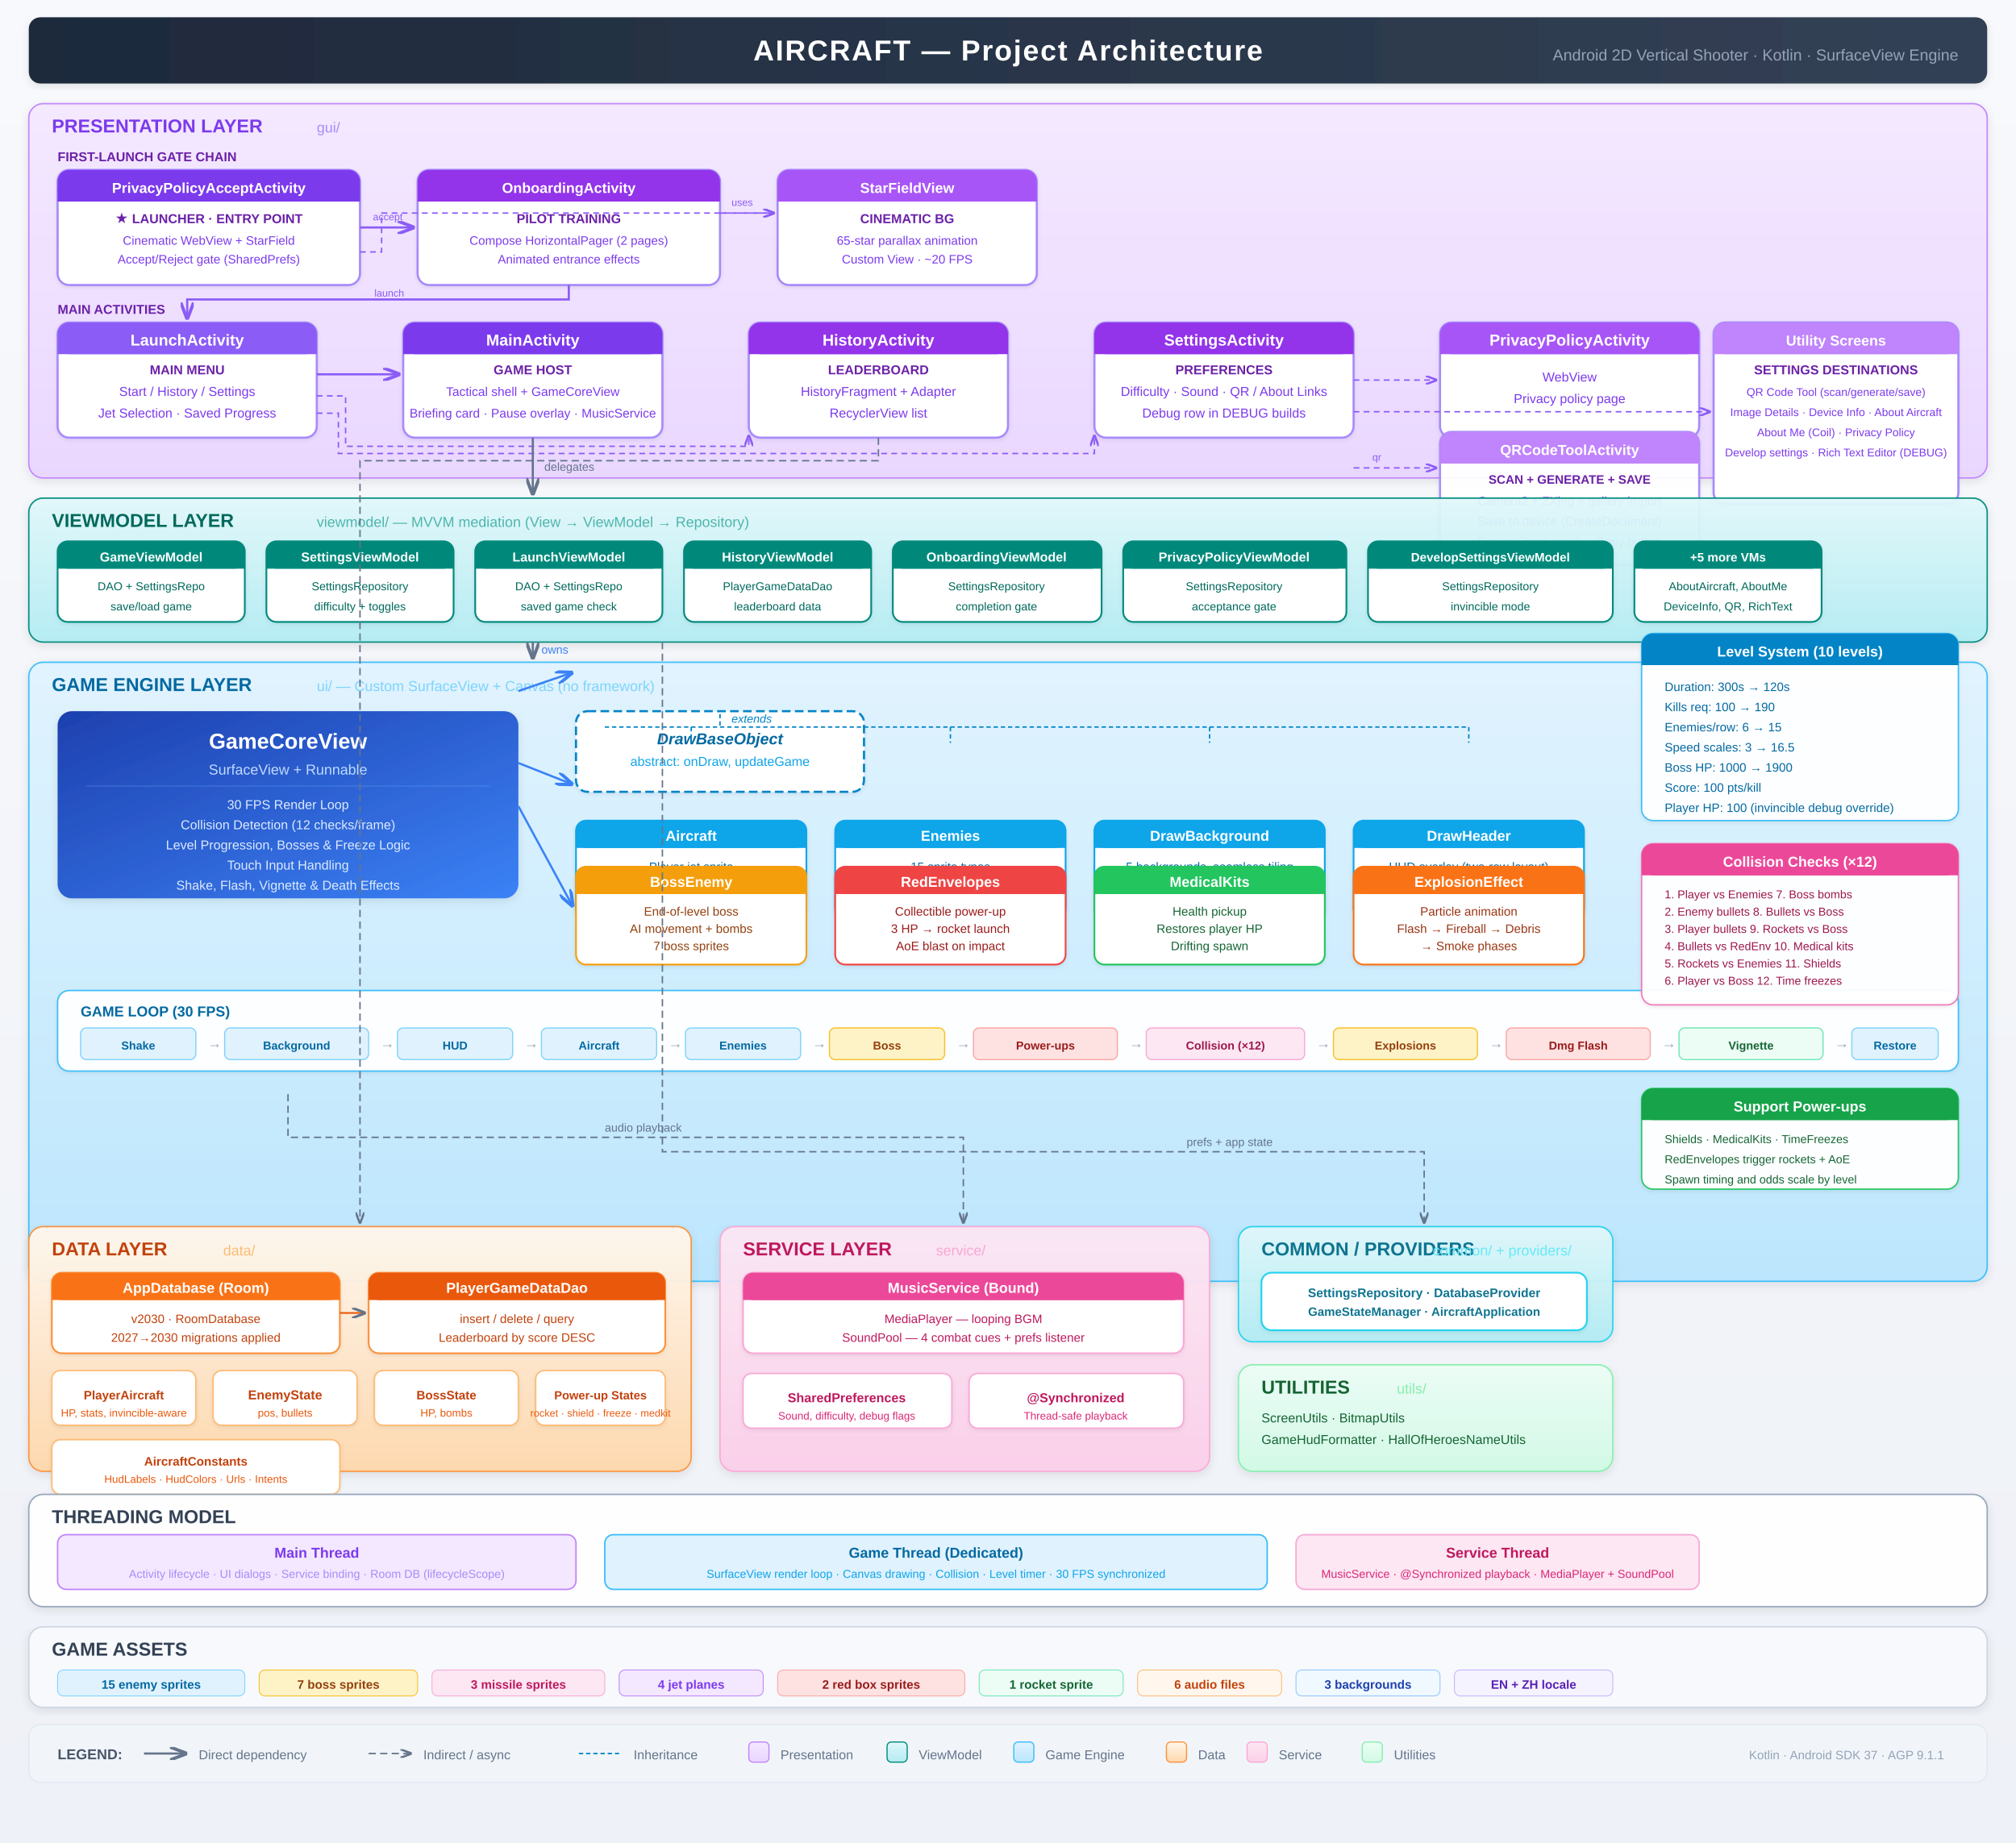
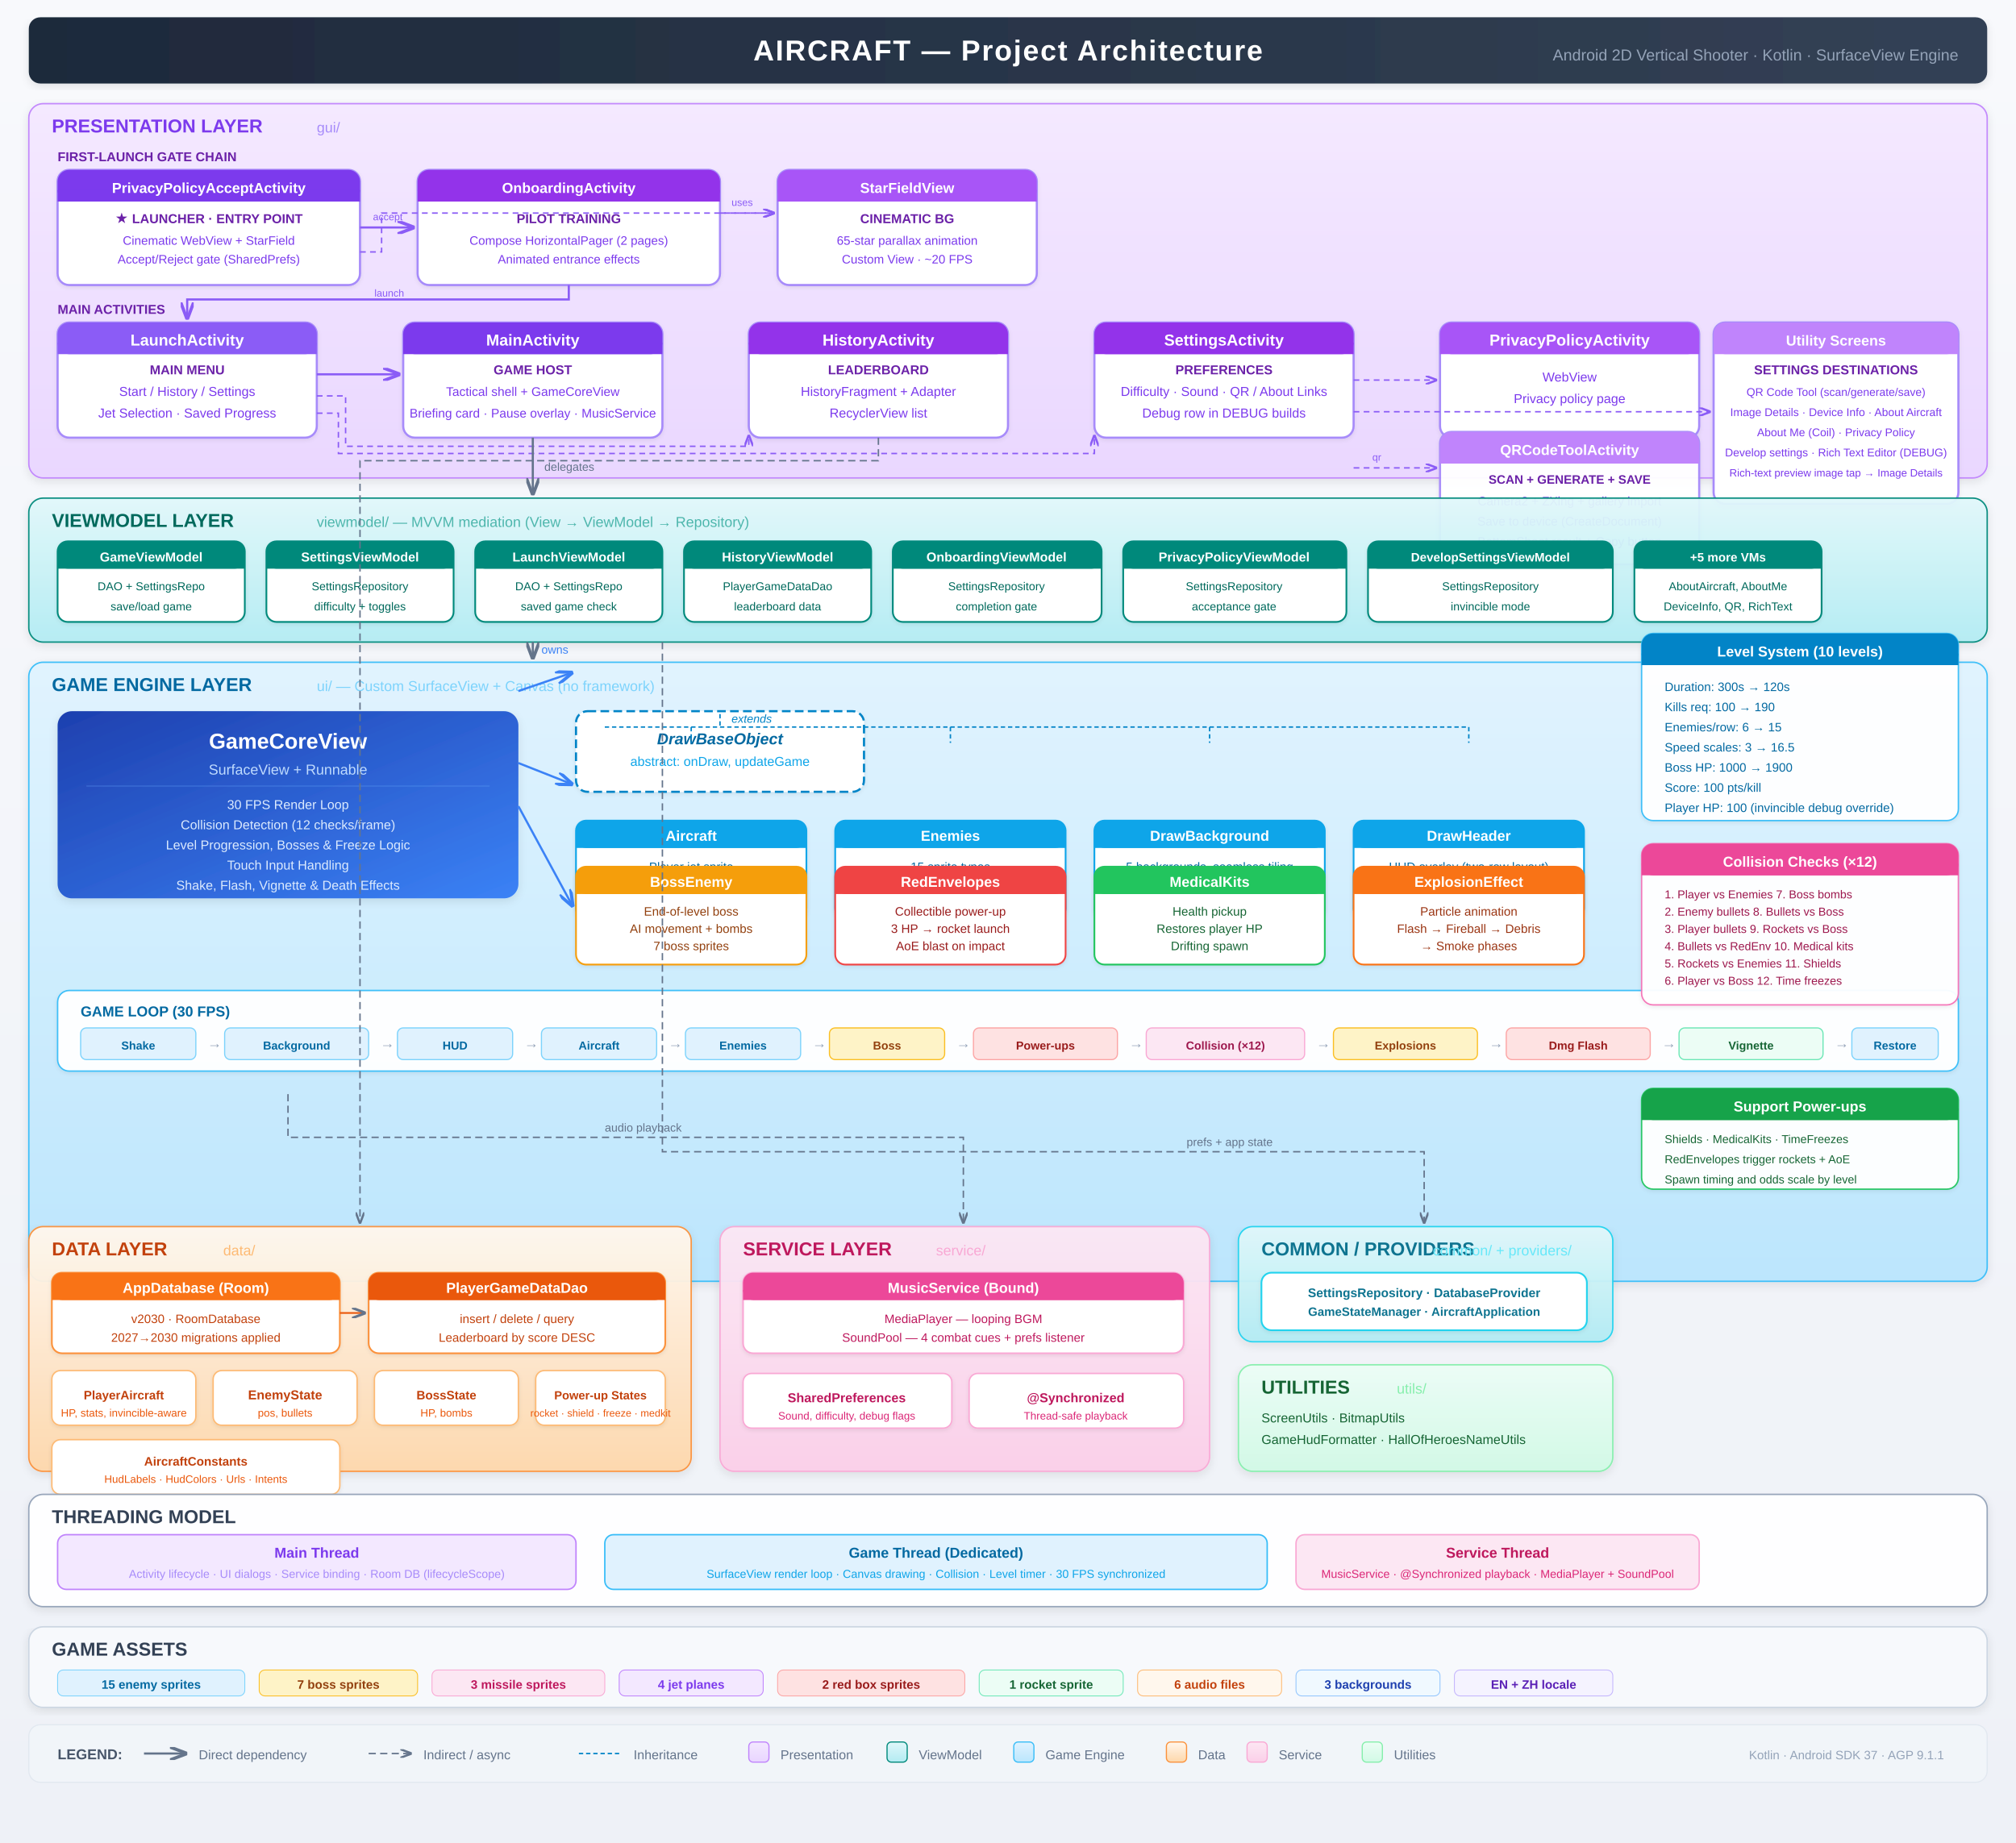
<svg xmlns="http://www.w3.org/2000/svg" width="1400" height="1280" viewBox="0 0 1400 1280" font-family="'Segoe UI', system-ui, -apple-system, Arial, sans-serif">
  <defs>
    <linearGradient id="bg" x1="0%" y1="0%" x2="0%" y2="100%">
      <stop offset="0%" style="stop-color:#f8f9fc" />
      <stop offset="100%" style="stop-color:#eef1f7" />
    </linearGradient>
    <linearGradient id="g-pres" x1="0%" y1="0%" x2="0%" y2="100%">
      <stop offset="0%" style="stop-color:#f3e8ff" />
      <stop offset="100%" style="stop-color:#e9d5ff" />
    </linearGradient>
    <linearGradient id="g-engine" x1="0%" y1="0%" x2="0%" y2="100%">
      <stop offset="0%" style="stop-color:#e0f2fe" />
      <stop offset="100%" style="stop-color:#bae6fd" />
    </linearGradient>
    <linearGradient id="g-data" x1="0%" y1="0%" x2="0%" y2="100%">
      <stop offset="0%" style="stop-color:#fff7ed" />
      <stop offset="100%" style="stop-color:#fed7aa" />
    </linearGradient>
    <linearGradient id="g-svc" x1="0%" y1="0%" x2="0%" y2="100%">
      <stop offset="0%" style="stop-color:#fce7f3" />
      <stop offset="100%" style="stop-color:#fbcfe8" />
    </linearGradient>
    <linearGradient id="g-vm" x1="0%" y1="0%" x2="0%" y2="100%">
      <stop offset="0%" style="stop-color:#e0f7fa" />
      <stop offset="100%" style="stop-color:#b2ebf2" />
    </linearGradient>
    <linearGradient id="g-util" x1="0%" y1="0%" x2="0%" y2="100%">
      <stop offset="0%" style="stop-color:#ecfdf5" />
      <stop offset="100%" style="stop-color:#d1fae5" />
    </linearGradient>
    <linearGradient id="g-core" x1="0%" y1="0%" x2="100%" y2="100%">
      <stop offset="0%" style="stop-color:#1e40af" />
      <stop offset="100%" style="stop-color:#3b82f6" />
    </linearGradient>
    <linearGradient id="g-title" x1="0%" y1="0%" x2="100%" y2="0%">
      <stop offset="0%" style="stop-color:#1e293b" />
      <stop offset="100%" style="stop-color:#334155" />
    </linearGradient>
    <filter id="shadow" x="-2%" y="-2%" width="106%" height="112%">
      <feDropShadow dx="0" dy="2" stdDeviation="3" flood-opacity="0.10" />
    </filter>
    <filter id="shadow-sm" x="-2%" y="-2%" width="106%" height="112%">
      <feDropShadow dx="0" dy="1" stdDeviation="1.5" flood-opacity="0.08" />
    </filter>
    <marker id="arr" markerWidth="8" markerHeight="6" refX="8" refY="3" orient="auto">
      <path d="M0,0 L8,3 L0,6" fill="none" stroke="#64748b" stroke-width="1.5" />
    </marker>
    <marker id="arr-blue" markerWidth="8" markerHeight="6" refX="8" refY="3" orient="auto">
      <path d="M0,0 L8,3 L0,6" fill="none" stroke="#3b82f6" stroke-width="1.5" />
    </marker>
    <marker id="arr-purple" markerWidth="8" markerHeight="6" refX="8" refY="3" orient="auto">
      <path d="M0,0 L8,3 L0,6" fill="none" stroke="#8b5cf6" stroke-width="1.5" />
    </marker>
  </defs>
  <rect width="1400" height="1280" fill="url(#bg)" rx="0" />
  <rect x="20" y="12" width="1360" height="46" rx="8" fill="url(#g-title)" filter="url(#shadow)" />
  <text x="700" y="42" text-anchor="middle" fill="#ffffff" font-size="20" font-weight="700" letter-spacing="1">AIRCRAFT — Project Architecture</text>
  <text x="1360" y="42" text-anchor="end" fill="#94a3b8" font-size="11">Android 2D Vertical Shooter · Kotlin · SurfaceView Engine</text>
  <rect x="20" y="72" width="1360" height="260" rx="10" fill="url(#g-pres)" stroke="#c084fc" stroke-width="1" filter="url(#shadow)" opacity="0.95" />
  <text x="36" y="92" fill="#7c3aed" font-size="13" font-weight="700">PRESENTATION LAYER</text>
  <text x="220" y="92" fill="#a78bfa" font-size="10">gui/</text>
  <text x="40" y="112" fill="#6b21a8" font-size="9" font-weight="600">FIRST-LAUNCH GATE CHAIN</text>
  <rect x="40" y="118" width="210" height="80" rx="8" fill="#ffffff" stroke="#a78bfa" stroke-width="1.5" filter="url(#shadow-sm)" />
  <rect x="40" y="118" width="210" height="22" rx="8" fill="#7c3aed" />
  <rect x="40" y="132" width="210" height="8" fill="#7c3aed" />
  <text x="145" y="134" text-anchor="middle" fill="#ffffff" font-size="10" font-weight="600">PrivacyPolicyAcceptActivity</text>
  <text x="145" y="155" text-anchor="middle" fill="#6b21a8" font-size="9" font-weight="600">★ LAUNCHER · ENTRY POINT</text>
  <text x="145" y="170" text-anchor="middle" fill="#7c3aed" font-size="8.5">Cinematic WebView + StarField</text>
  <text x="145" y="183" text-anchor="middle" fill="#7c3aed" font-size="8.5">Accept/Reject gate (SharedPrefs)</text>
  <rect x="290" y="118" width="210" height="80" rx="8" fill="#ffffff" stroke="#a78bfa" stroke-width="1.5" filter="url(#shadow-sm)" />
  <rect x="290" y="118" width="210" height="22" rx="8" fill="#9333ea" />
  <rect x="290" y="132" width="210" height="8" fill="#9333ea" />
  <text x="395" y="134" text-anchor="middle" fill="#ffffff" font-size="10" font-weight="600">OnboardingActivity</text>
  <text x="395" y="155" text-anchor="middle" fill="#6b21a8" font-size="9" font-weight="600">PILOT TRAINING</text>
  <text x="395" y="170" text-anchor="middle" fill="#7c3aed" font-size="8.5">Compose HorizontalPager (2 pages)</text>
  <text x="395" y="183" text-anchor="middle" fill="#7c3aed" font-size="8.5">Animated entrance effects</text>
  <rect x="540" y="118" width="180" height="80" rx="8" fill="#ffffff" stroke="#a78bfa" stroke-width="1.5" filter="url(#shadow-sm)" />
  <rect x="540" y="118" width="180" height="22" rx="8" fill="#a855f7" />
  <rect x="540" y="132" width="180" height="8" fill="#a855f7" />
  <text x="630" y="134" text-anchor="middle" fill="#ffffff" font-size="10" font-weight="600">StarFieldView</text>
  <text x="630" y="155" text-anchor="middle" fill="#6b21a8" font-size="9" font-weight="600">CINEMATIC BG</text>
  <text x="630" y="170" text-anchor="middle" fill="#7c3aed" font-size="8.5">65-star parallax animation</text>
  <text x="630" y="183" text-anchor="middle" fill="#7c3aed" font-size="8.5">Custom View · ~20 FPS</text>
  <line x1="250" y1="158" x2="288" y2="158" stroke="#8b5cf6" stroke-width="1.5" marker-end="url(#arr-purple)" />
  <text x="259" y="153" fill="#8b5cf6" font-size="7">accept</text>
  <path d="M250,175 L265,175 L265,148 L538,148" stroke="#8b5cf6" stroke-width="1" stroke-dasharray="4,3" fill="none" marker-end="url(#arr-purple)" />
  <line x1="500" y1="148" x2="538" y2="148" stroke="#8b5cf6" stroke-width="1" stroke-dasharray="4,3" marker-end="url(#arr-purple)" />
  <text x="508" y="143" fill="#8b5cf6" font-size="7">uses</text>
  <text x="40" y="218" fill="#6b21a8" font-size="9" font-weight="600">MAIN ACTIVITIES</text>
  <rect x="40" y="224" width="180" height="80" rx="8" fill="#ffffff" stroke="#a78bfa" stroke-width="1.5" filter="url(#shadow-sm)" />
  <rect x="40" y="224" width="180" height="22" rx="8" fill="#8b5cf6" />
  <rect x="40" y="238" width="180" height="8" fill="#8b5cf6" />
  <text x="130" y="240" text-anchor="middle" fill="#ffffff" font-size="11" font-weight="600">LaunchActivity</text>
  <text x="130" y="260" text-anchor="middle" fill="#6b21a8" font-size="9" font-weight="600">MAIN MENU</text>
  <text x="130" y="275" text-anchor="middle" fill="#7c3aed" font-size="9">Start / History / Settings</text>
  <text x="130" y="290" text-anchor="middle" fill="#7c3aed" font-size="9">Jet Selection · Saved Progress</text>
  <rect x="280" y="224" width="180" height="80" rx="8" fill="#ffffff" stroke="#a78bfa" stroke-width="1.5" filter="url(#shadow-sm)" />
  <rect x="280" y="224" width="180" height="22" rx="8" fill="#7c3aed" />
  <rect x="280" y="238" width="180" height="8" fill="#7c3aed" />
  <text x="370" y="240" text-anchor="middle" fill="#ffffff" font-size="11" font-weight="600">MainActivity</text>
  <text x="370" y="260" text-anchor="middle" fill="#6b21a8" font-size="9" font-weight="600">GAME HOST</text>
  <text x="370" y="275" text-anchor="middle" fill="#7c3aed" font-size="8.7">Tactical shell + GameCoreView</text>
  <text x="370" y="290" text-anchor="middle" fill="#7c3aed" font-size="8.7">Briefing card · Pause overlay · MusicService</text>
  <rect x="520" y="224" width="180" height="80" rx="8" fill="#ffffff" stroke="#a78bfa" stroke-width="1.5" filter="url(#shadow-sm)" />
  <rect x="520" y="224" width="180" height="22" rx="8" fill="#9333ea" />
  <rect x="520" y="238" width="180" height="8" fill="#9333ea" />
  <text x="610" y="240" text-anchor="middle" fill="#ffffff" font-size="11" font-weight="600">HistoryActivity</text>
  <text x="610" y="260" text-anchor="middle" fill="#6b21a8" font-size="9" font-weight="600">LEADERBOARD</text>
  <text x="610" y="275" text-anchor="middle" fill="#7c3aed" font-size="9">HistoryFragment + Adapter</text>
  <text x="610" y="290" text-anchor="middle" fill="#7c3aed" font-size="9">RecyclerView list</text>
  <rect x="760" y="224" width="180" height="80" rx="8" fill="#ffffff" stroke="#a78bfa" stroke-width="1.5" filter="url(#shadow-sm)" />
  <rect x="760" y="224" width="180" height="22" rx="8" fill="#9333ea" />
  <rect x="760" y="238" width="180" height="8" fill="#9333ea" />
  <text x="850" y="240" text-anchor="middle" fill="#ffffff" font-size="11" font-weight="600">SettingsActivity</text>
  <text x="850" y="260" text-anchor="middle" fill="#6b21a8" font-size="9" font-weight="600">PREFERENCES</text>
  <text x="850" y="275" text-anchor="middle" fill="#7c3aed" font-size="9">Difficulty · Sound · QR / About Links</text>
  <text x="850" y="290" text-anchor="middle" fill="#7c3aed" font-size="9">Debug row in DEBUG builds</text>
  <rect x="1000" y="224" width="180" height="80" rx="8" fill="#ffffff" stroke="#a78bfa" stroke-width="1.5" filter="url(#shadow-sm)" />
  <rect x="1000" y="224" width="180" height="22" rx="8" fill="#a855f7" />
  <rect x="1000" y="238" width="180" height="8" fill="#a855f7" />
  <text x="1090" y="240" text-anchor="middle" fill="#ffffff" font-size="11" font-weight="600">PrivacyPolicyActivity</text>
  <text x="1090" y="265" text-anchor="middle" fill="#7c3aed" font-size="9">WebView</text>
  <text x="1090" y="280" text-anchor="middle" fill="#7c3aed" font-size="9">Privacy policy page</text>
  <rect x="1000" y="300" width="180" height="92" rx="8" fill="#ffffff" stroke="#a78bfa" stroke-width="1.5" filter="url(#shadow-sm)" opacity="0.95" />
  <rect x="1000" y="300" width="180" height="22" rx="8" fill="#c084fc" />
  <rect x="1000" y="314" width="180" height="8" fill="#c084fc" />
  <text x="1090" y="316" text-anchor="middle" fill="#ffffff" font-size="10" font-weight="600">QRCodeToolActivity</text>
  <text x="1090" y="336" text-anchor="middle" fill="#6b21a8" font-size="8.5" font-weight="600">SCAN + GENERATE + SAVE</text>
  <text x="1090" y="351" text-anchor="middle" fill="#7c3aed" font-size="8.5">Camera2 + ZXing + gallery import</text>
  <text x="1090" y="365" text-anchor="middle" fill="#7c3aed" font-size="8.5">Save to device (CreateDocument)</text>
  <text x="1090" y="379" text-anchor="middle" fill="#7c3aed" font-size="8.5">BottomSheet result + Copy button</text>
  <rect x="1190" y="224" width="170" height="126" rx="8" fill="#ffffff" stroke="#a78bfa" stroke-width="1.5" filter="url(#shadow-sm)" />
  <rect x="1190" y="224" width="170" height="22" rx="8" fill="#c084fc" />
  <rect x="1190" y="238" width="170" height="8" fill="#c084fc" />
  <text x="1275" y="240" text-anchor="middle" fill="#ffffff" font-size="10" font-weight="600">Utility Screens</text>
  <text x="1275" y="260" text-anchor="middle" fill="#6b21a8" font-size="9" font-weight="600">SETTINGS DESTINATIONS</text>
  <text x="1275" y="275" text-anchor="middle" fill="#7c3aed" font-size="7.8">QR Code Tool (scan/generate/save)</text>
  <text x="1275" y="289" text-anchor="middle" fill="#7c3aed" font-size="7.8">Image Details · Device Info · About Aircraft</text>
  <text x="1275" y="303" text-anchor="middle" fill="#7c3aed" font-size="7.8">About Me (Coil) · Privacy Policy</text>
  <text x="1275" y="317" text-anchor="middle" fill="#7c3aed" font-size="7.8">Develop settings · Rich Text Editor (DEBUG)</text>
+   <text x="1275" y="331" text-anchor="middle" fill="#7c3aed" font-size="7.4">Rich-text preview image tap → Image Details</text>
  <path d="M395,198 L395,208 L130,208 L130,222" stroke="#8b5cf6" stroke-width="1.5" fill="none" marker-end="url(#arr-purple)" />
  <text x="260" y="206" fill="#8b5cf6" font-size="7">launch</text>
  <line x1="220" y1="260" x2="278" y2="260" stroke="#8b5cf6" stroke-width="1.5" marker-end="url(#arr-purple)" />
  <path d="M220,275 L240,275 L240,310 L520,310 L520,302" stroke="#8b5cf6" stroke-width="1" stroke-dasharray="4,3" fill="none" marker-end="url(#arr-purple)" />
  <path d="M220,287 L235,287 L235,315 L760,315 L760,302" stroke="#8b5cf6" stroke-width="1" stroke-dasharray="4,3" fill="none" marker-end="url(#arr-purple)" />
  <line x1="940" y1="264" x2="998" y2="264" stroke="#8b5cf6" stroke-width="1" stroke-dasharray="4,3" marker-end="url(#arr-purple)" />
  <line x1="940" y1="325" x2="998" y2="325" stroke="#8b5cf6" stroke-width="1" stroke-dasharray="4,3" marker-end="url(#arr-purple)" />
  <line x1="940" y1="286" x2="1188" y2="286" stroke="#8b5cf6" stroke-width="1" stroke-dasharray="4,3" marker-end="url(#arr-purple)" />
  <text x="953" y="320" fill="#8b5cf6" font-size="7">qr</text>
  <rect x="20" y="346" width="1360" height="100" rx="10" fill="url(#g-vm)" stroke="#00897b" stroke-width="1" filter="url(#shadow)" opacity="0.95" />
  <text x="36" y="366" fill="#00695c" font-size="13" font-weight="700">VIEWMODEL LAYER</text>
  <text x="220" y="366" fill="#4db6ac" font-size="10">viewmodel/ — MVVM mediation (View → ViewModel → Repository)</text>
  <rect x="40" y="376" width="130" height="56" rx="7" fill="#ffffff" stroke="#00897b" stroke-width="1.2" filter="url(#shadow-sm)" />
  <rect x="40" y="376" width="130" height="19" rx="7" fill="#00897b" />
  <rect x="40" y="388" width="130" height="7" fill="#00897b" />
  <text x="105" y="390" text-anchor="middle" fill="#ffffff" font-size="9" font-weight="600">GameViewModel</text>
  <text x="105" y="410" text-anchor="middle" fill="#00695c" font-size="8">DAO + SettingsRepo</text>
  <text x="105" y="424" text-anchor="middle" fill="#00695c" font-size="8">save/load game</text>
  <rect x="185" y="376" width="130" height="56" rx="7" fill="#ffffff" stroke="#00897b" stroke-width="1.2" filter="url(#shadow-sm)" />
  <rect x="185" y="376" width="130" height="19" rx="7" fill="#00897b" />
  <rect x="185" y="388" width="130" height="7" fill="#00897b" />
  <text x="250" y="390" text-anchor="middle" fill="#ffffff" font-size="9" font-weight="600">SettingsViewModel</text>
  <text x="250" y="410" text-anchor="middle" fill="#00695c" font-size="8">SettingsRepository</text>
  <text x="250" y="424" text-anchor="middle" fill="#00695c" font-size="8">difficulty + toggles</text>
  <rect x="330" y="376" width="130" height="56" rx="7" fill="#ffffff" stroke="#00897b" stroke-width="1.2" filter="url(#shadow-sm)" />
  <rect x="330" y="376" width="130" height="19" rx="7" fill="#00897b" />
  <rect x="330" y="388" width="130" height="7" fill="#00897b" />
  <text x="395" y="390" text-anchor="middle" fill="#ffffff" font-size="9" font-weight="600">LaunchViewModel</text>
  <text x="395" y="410" text-anchor="middle" fill="#00695c" font-size="8">DAO + SettingsRepo</text>
  <text x="395" y="424" text-anchor="middle" fill="#00695c" font-size="8">saved game check</text>
  <rect x="475" y="376" width="130" height="56" rx="7" fill="#ffffff" stroke="#00897b" stroke-width="1.2" filter="url(#shadow-sm)" />
  <rect x="475" y="376" width="130" height="19" rx="7" fill="#00897b" />
  <rect x="475" y="388" width="130" height="7" fill="#00897b" />
  <text x="540" y="390" text-anchor="middle" fill="#ffffff" font-size="9" font-weight="600">HistoryViewModel</text>
  <text x="540" y="410" text-anchor="middle" fill="#00695c" font-size="8">PlayerGameDataDao</text>
  <text x="540" y="424" text-anchor="middle" fill="#00695c" font-size="8">leaderboard data</text>
  <rect x="620" y="376" width="145" height="56" rx="7" fill="#ffffff" stroke="#00897b" stroke-width="1.2" filter="url(#shadow-sm)" />
  <rect x="620" y="376" width="145" height="19" rx="7" fill="#00897b" />
  <rect x="620" y="388" width="145" height="7" fill="#00897b" />
  <text x="692" y="390" text-anchor="middle" fill="#ffffff" font-size="9" font-weight="600">OnboardingViewModel</text>
  <text x="692" y="410" text-anchor="middle" fill="#00695c" font-size="8">SettingsRepository</text>
  <text x="692" y="424" text-anchor="middle" fill="#00695c" font-size="8">completion gate</text>
  <rect x="780" y="376" width="155" height="56" rx="7" fill="#ffffff" stroke="#00897b" stroke-width="1.2" filter="url(#shadow-sm)" />
  <rect x="780" y="376" width="155" height="19" rx="7" fill="#00897b" />
  <rect x="780" y="388" width="155" height="7" fill="#00897b" />
  <text x="857" y="390" text-anchor="middle" fill="#ffffff" font-size="9" font-weight="600">PrivacyPolicyViewModel</text>
  <text x="857" y="410" text-anchor="middle" fill="#00695c" font-size="8">SettingsRepository</text>
  <text x="857" y="424" text-anchor="middle" fill="#00695c" font-size="8">acceptance gate</text>
  <rect x="950" y="376" width="170" height="56" rx="7" fill="#ffffff" stroke="#00897b" stroke-width="1.2" filter="url(#shadow-sm)" />
  <rect x="950" y="376" width="170" height="19" rx="7" fill="#00897b" />
  <rect x="950" y="388" width="170" height="7" fill="#00897b" />
  <text x="1035" y="390" text-anchor="middle" fill="#ffffff" font-size="8.5" font-weight="600">DevelopSettingsViewModel</text>
  <text x="1035" y="410" text-anchor="middle" fill="#00695c" font-size="8">SettingsRepository</text>
  <text x="1035" y="424" text-anchor="middle" fill="#00695c" font-size="8">invincible mode</text>
  <rect x="1135" y="376" width="130" height="56" rx="7" fill="#ffffff" stroke="#00897b" stroke-width="1.2" filter="url(#shadow-sm)" />
  <rect x="1135" y="376" width="130" height="19" rx="7" fill="#00897b" />
  <rect x="1135" y="388" width="130" height="7" fill="#00897b" />
  <text x="1200" y="390" text-anchor="middle" fill="#ffffff" font-size="8.5" font-weight="600">+5 more VMs</text>
  <text x="1200" y="410" text-anchor="middle" fill="#00695c" font-size="8">AboutAircraft, AboutMe</text>
  <text x="1200" y="424" text-anchor="middle" fill="#00695c" font-size="8">DeviceInfo, QR, RichText</text>
  <rect x="20" y="460" width="1360" height="430" rx="10" fill="url(#g-engine)" stroke="#38bdf8" stroke-width="1" filter="url(#shadow)" opacity="0.95" />
  <text x="36" y="480" fill="#0369a1" font-size="13" font-weight="700">GAME ENGINE LAYER</text>
  <text x="220" y="480" fill="#7dd3fc" font-size="10">ui/ — Custom SurfaceView + Canvas (no framework)</text>
  <rect x="40" y="494" width="320" height="130" rx="10" fill="url(#g-core)" filter="url(#shadow)" />
  <text x="200" y="520" text-anchor="middle" fill="#ffffff" font-size="15" font-weight="700">GameCoreView</text>
  <text x="200" y="538" text-anchor="middle" fill="#bfdbfe" font-size="10">SurfaceView + Runnable</text>
  <line x1="60" y1="546" x2="340" y2="546" stroke="#60a5fa" stroke-width="0.5" opacity="0.5" />
  <text x="200" y="562" text-anchor="middle" fill="#dbeafe" font-size="9">30 FPS Render Loop</text>
  <text x="200" y="576" text-anchor="middle" fill="#dbeafe" font-size="9">Collision Detection (12 checks/frame)</text>
  <text x="200" y="590" text-anchor="middle" fill="#dbeafe" font-size="9">Level Progression, Bosses &amp; Freeze Logic</text>
  <text x="200" y="604" text-anchor="middle" fill="#dbeafe" font-size="9">Touch Input Handling</text>
  <text x="200" y="618" text-anchor="middle" fill="#dbeafe" font-size="9">Shake, Flash, Vignette &amp; Death Effects</text>
  <rect x="400" y="494" width="200" height="56" rx="8" fill="#ffffff" stroke="#0284c7" stroke-width="1.5" stroke-dasharray="6,3" filter="url(#shadow-sm)" />
  <text x="500" y="517" text-anchor="middle" fill="#0369a1" font-size="11" font-weight="600" font-style="italic">DrawBaseObject</text>
  <text x="500" y="532" text-anchor="middle" fill="#0ea5e9" font-size="9">abstract: onDraw, updateGame</text>
  <rect x="400" y="570" width="160" height="68" rx="7" fill="#ffffff" stroke="#0ea5e9" stroke-width="1.2" filter="url(#shadow-sm)" />
  <rect x="400" y="570" width="160" height="19" rx="7" fill="#0ea5e9" />
  <rect x="400" y="582" width="160" height="7" fill="#0ea5e9" />
  <text x="480" y="584" text-anchor="middle" fill="#ffffff" font-size="10" font-weight="600">Aircraft</text>
  <text x="480" y="605" text-anchor="middle" fill="#0369a1" font-size="8.5">Player jet sprite</text>
  <text x="480" y="617" text-anchor="middle" fill="#0369a1" font-size="8.5">Auto-fire bullets (4 frames)</text>
  <text x="480" y="629" text-anchor="middle" fill="#0369a1" font-size="8.5">4 selectable jet planes</text>
  <rect x="580" y="570" width="160" height="68" rx="7" fill="#ffffff" stroke="#0ea5e9" stroke-width="1.2" filter="url(#shadow-sm)" />
  <rect x="580" y="570" width="160" height="19" rx="7" fill="#0ea5e9" />
  <rect x="580" y="582" width="160" height="7" fill="#0ea5e9" />
  <text x="660" y="584" text-anchor="middle" fill="#ffffff" font-size="10" font-weight="600">Enemies</text>
  <text x="660" y="605" text-anchor="middle" fill="#0369a1" font-size="8.5">15 sprite types</text>
  <text x="660" y="617" text-anchor="middle" fill="#0369a1" font-size="8.5">Row spawning + Y tracking</text>
  <text x="660" y="629" text-anchor="middle" fill="#0369a1" font-size="8.5">Red-tinted bullets</text>
  <rect x="760" y="570" width="160" height="68" rx="7" fill="#ffffff" stroke="#0ea5e9" stroke-width="1.2" filter="url(#shadow-sm)" />
  <rect x="760" y="570" width="160" height="19" rx="7" fill="#0ea5e9" />
  <rect x="760" y="582" width="160" height="7" fill="#0ea5e9" />
  <text x="840" y="584" text-anchor="middle" fill="#ffffff" font-size="10" font-weight="600">DrawBackground</text>
  <text x="840" y="605" text-anchor="middle" fill="#0369a1" font-size="8.5">5 backgrounds, seamless tiling</text>
  <text x="840" y="617" text-anchor="middle" fill="#0369a1" font-size="8.5">Randomized scrolling</text>
  <rect x="940" y="570" width="160" height="68" rx="7" fill="#ffffff" stroke="#0ea5e9" stroke-width="1.2" filter="url(#shadow-sm)" />
  <rect x="940" y="570" width="160" height="19" rx="7" fill="#0ea5e9" />
  <rect x="940" y="582" width="160" height="7" fill="#0ea5e9" />
  <text x="1020" y="584" text-anchor="middle" fill="#ffffff" font-size="10" font-weight="600">DrawHeader</text>
  <text x="1020" y="605" text-anchor="middle" fill="#0369a1" font-size="8.5">HUD overlay (two-row layout)</text>
  <text x="1020" y="617" text-anchor="middle" fill="#0369a1" font-size="8.2">Level / Hull / Timer / Score / Boss</text>
  <line x1="500" y1="496" x2="500" y2="505" stroke="#0284c7" stroke-width="1" stroke-dasharray="3,2" />
  <line x1="420" y1="505" x2="1020" y2="505" stroke="#0284c7" stroke-width="1" stroke-dasharray="3,2" />
  <line x1="480" y1="505" x2="480" y2="516" stroke="#0284c7" stroke-width="1" stroke-dasharray="3,2" />
  <line x1="660" y1="505" x2="660" y2="516" stroke="#0284c7" stroke-width="1" stroke-dasharray="3,2" />
  <line x1="840" y1="505" x2="840" y2="516" stroke="#0284c7" stroke-width="1" stroke-dasharray="3,2" />
  <line x1="1020" y1="505" x2="1020" y2="516" stroke="#0284c7" stroke-width="1" stroke-dasharray="3,2" />
  <text x="508" y="502" fill="#0284c7" font-size="8" font-style="italic">extends</text>
  <rect x="400" y="602" width="160" height="68" rx="7" fill="#ffffff" stroke="#f59e0b" stroke-width="1.2" filter="url(#shadow-sm)" />
  <rect x="400" y="602" width="160" height="19" rx="7" fill="#f59e0b" />
  <rect x="400" y="614" width="160" height="7" fill="#f59e0b" />
  <text x="480" y="616" text-anchor="middle" fill="#ffffff" font-size="10" font-weight="600">BossEnemy</text>
  <text x="480" y="636" text-anchor="middle" fill="#92400e" font-size="8.5">End-of-level boss</text>
  <text x="480" y="648" text-anchor="middle" fill="#92400e" font-size="8.5">AI movement + bombs</text>
  <text x="480" y="660" text-anchor="middle" fill="#92400e" font-size="8.5">7 boss sprites</text>
  <rect x="580" y="602" width="160" height="68" rx="7" fill="#ffffff" stroke="#ef4444" stroke-width="1.2" filter="url(#shadow-sm)" />
  <rect x="580" y="602" width="160" height="19" rx="7" fill="#ef4444" />
  <rect x="580" y="614" width="160" height="7" fill="#ef4444" />
  <text x="660" y="616" text-anchor="middle" fill="#ffffff" font-size="10" font-weight="600">RedEnvelopes</text>
  <text x="660" y="636" text-anchor="middle" fill="#991b1b" font-size="8.5">Collectible power-up</text>
  <text x="660" y="648" text-anchor="middle" fill="#991b1b" font-size="8.5">3 HP → rocket launch</text>
  <text x="660" y="660" text-anchor="middle" fill="#991b1b" font-size="8.5">AoE blast on impact</text>
  <rect x="760" y="602" width="160" height="68" rx="7" fill="#ffffff" stroke="#22c55e" stroke-width="1.2" filter="url(#shadow-sm)" />
  <rect x="760" y="602" width="160" height="19" rx="7" fill="#22c55e" />
  <rect x="760" y="614" width="160" height="7" fill="#22c55e" />
  <text x="840" y="616" text-anchor="middle" fill="#ffffff" font-size="10" font-weight="600">MedicalKits</text>
  <text x="840" y="636" text-anchor="middle" fill="#166534" font-size="8.5">Health pickup</text>
  <text x="840" y="648" text-anchor="middle" fill="#166534" font-size="8.5">Restores player HP</text>
  <text x="840" y="660" text-anchor="middle" fill="#166534" font-size="8.5">Drifting spawn</text>
  <rect x="940" y="602" width="160" height="68" rx="7" fill="#ffffff" stroke="#f97316" stroke-width="1.2" filter="url(#shadow-sm)" />
  <rect x="940" y="602" width="160" height="19" rx="7" fill="#f97316" />
  <rect x="940" y="614" width="160" height="7" fill="#f97316" />
  <text x="1020" y="616" text-anchor="middle" fill="#ffffff" font-size="10" font-weight="600">ExplosionEffect</text>
  <text x="1020" y="636" text-anchor="middle" fill="#9a3412" font-size="8.5">Particle animation</text>
  <text x="1020" y="648" text-anchor="middle" fill="#9a3412" font-size="8.5">Flash → Fireball → Debris</text>
  <text x="1020" y="660" text-anchor="middle" fill="#9a3412" font-size="8.5">→ Smoke phases</text>
  <line x1="360" y1="480" x2="398" y2="467" stroke="#3b82f6" stroke-width="1.5" marker-end="url(#arr-blue)" />
  <line x1="360" y1="530" x2="398" y2="545" stroke="#3b82f6" stroke-width="1.5" marker-end="url(#arr-blue)" />
  <line x1="360" y1="560" x2="398" y2="630" stroke="#3b82f6" stroke-width="1.5" marker-end="url(#arr-blue)" />
  <text x="376" y="454" fill="#3b82f6" font-size="8">owns</text>
  <rect x="40" y="688" width="1320" height="56" rx="8" fill="#ffffff" stroke="#38bdf8" stroke-width="1" filter="url(#shadow-sm)" opacity="0.95" />
  <text x="56" y="706" fill="#0369a1" font-size="10" font-weight="700">GAME LOOP (30 FPS)</text>
  <rect x="56" y="714" width="80" height="22" rx="4" fill="#e0f2fe" stroke="#7dd3fc" stroke-width="0.8" />
  <text x="96" y="729" text-anchor="middle" fill="#0369a1" font-size="8" font-weight="600">Shake</text>
  <text x="144" y="728" fill="#94a3b8" font-size="10">→</text>
  <rect x="156" y="714" width="100" height="22" rx="4" fill="#e0f2fe" stroke="#7dd3fc" stroke-width="0.8" />
  <text x="206" y="729" text-anchor="middle" fill="#0369a1" font-size="8" font-weight="600">Background</text>
  <text x="264" y="728" fill="#94a3b8" font-size="10">→</text>
  <rect x="276" y="714" width="80" height="22" rx="4" fill="#e0f2fe" stroke="#7dd3fc" stroke-width="0.8" />
  <text x="316" y="729" text-anchor="middle" fill="#0369a1" font-size="8" font-weight="600">HUD</text>
  <text x="364" y="728" fill="#94a3b8" font-size="10">→</text>
  <rect x="376" y="714" width="80" height="22" rx="4" fill="#e0f2fe" stroke="#7dd3fc" stroke-width="0.8" />
  <text x="416" y="729" text-anchor="middle" fill="#0369a1" font-size="8" font-weight="600">Aircraft</text>
  <text x="464" y="728" fill="#94a3b8" font-size="10">→</text>
  <rect x="476" y="714" width="80" height="22" rx="4" fill="#e0f2fe" stroke="#7dd3fc" stroke-width="0.8" />
  <text x="516" y="729" text-anchor="middle" fill="#0369a1" font-size="8" font-weight="600">Enemies</text>
  <text x="564" y="728" fill="#94a3b8" font-size="10">→</text>
  <rect x="576" y="714" width="80" height="22" rx="4" fill="#fef3c7" stroke="#fbbf24" stroke-width="0.8" />
  <text x="616" y="729" text-anchor="middle" fill="#92400e" font-size="8" font-weight="600">Boss</text>
  <text x="664" y="728" fill="#94a3b8" font-size="10">→</text>
  <rect x="676" y="714" width="100" height="22" rx="4" fill="#fee2e2" stroke="#fca5a5" stroke-width="0.8" />
  <text x="726" y="729" text-anchor="middle" fill="#991b1b" font-size="8" font-weight="600">Power-ups</text>
  <text x="784" y="728" fill="#94a3b8" font-size="10">→</text>
  <rect x="796" y="714" width="110" height="22" rx="4" fill="#fce7f3" stroke="#f9a8d4" stroke-width="0.8" />
  <text x="851" y="729" text-anchor="middle" fill="#9d174d" font-size="8" font-weight="600">Collision (×12)</text>
  <text x="914" y="728" fill="#94a3b8" font-size="10">→</text>
  <rect x="926" y="714" width="100" height="22" rx="4" fill="#fef3c7" stroke="#fbbf24" stroke-width="0.8" />
  <text x="976" y="729" text-anchor="middle" fill="#92400e" font-size="8" font-weight="600">Explosions</text>
  <text x="1034" y="728" fill="#94a3b8" font-size="10">→</text>
  <rect x="1046" y="714" width="100" height="22" rx="4" fill="#fee2e2" stroke="#fca5a5" stroke-width="0.8" />
  <text x="1096" y="729" text-anchor="middle" fill="#991b1b" font-size="8" font-weight="600">Dmg Flash</text>
  <text x="1154" y="728" fill="#94a3b8" font-size="10">→</text>
  <rect x="1166" y="714" width="100" height="22" rx="4" fill="#ecfdf5" stroke="#6ee7b7" stroke-width="0.8" />
  <text x="1216" y="729" text-anchor="middle" fill="#166534" font-size="8" font-weight="600">Vignette</text>
  <text x="1274" y="728" fill="#94a3b8" font-size="10">→</text>
  <rect x="1286" y="714" width="60" height="22" rx="4" fill="#e0f2fe" stroke="#7dd3fc" stroke-width="0.8" />
  <text x="1316" y="729" text-anchor="middle" fill="#0369a1" font-size="8" font-weight="600">Restore</text>
  <rect x="1140" y="440" width="220" height="130" rx="8" fill="#ffffff" stroke="#38bdf8" stroke-width="1" filter="url(#shadow-sm)" opacity="0.95" />
  <rect x="1140" y="440" width="220" height="22" rx="8" fill="#0284c7" />
  <rect x="1140" y="454" width="220" height="8" fill="#0284c7" />
  <text x="1250" y="456" text-anchor="middle" fill="#ffffff" font-size="10" font-weight="600">Level System (10 levels)</text>
  <text x="1156" y="480" fill="#0369a1" font-size="8.5">Duration: 300s → 120s</text>
  <text x="1156" y="494" fill="#0369a1" font-size="8.5">Kills req: 100 → 190</text>
  <text x="1156" y="508" fill="#0369a1" font-size="8.5">Enemies/row: 6 → 15</text>
  <text x="1156" y="522" fill="#0369a1" font-size="8.5">Speed scales: 3 → 16.5</text>
  <text x="1156" y="536" fill="#0369a1" font-size="8.5">Boss HP: 1000 → 1900</text>
  <text x="1156" y="550" fill="#0369a1" font-size="8.5">Score: 100 pts/kill</text>
  <text x="1156" y="564" fill="#0369a1" font-size="8.5">Player HP: 100 (invincible debug override)</text>
  <rect x="1140" y="586" width="220" height="112" rx="8" fill="#ffffff" stroke="#f472b6" stroke-width="1" filter="url(#shadow-sm)" opacity="0.95" />
  <rect x="1140" y="586" width="220" height="22" rx="8" fill="#ec4899" />
  <rect x="1140" y="600" width="220" height="8" fill="#ec4899" />
  <text x="1250" y="602" text-anchor="middle" fill="#ffffff" font-size="10" font-weight="600">Collision Checks (×12)</text>
  <text x="1156" y="624" fill="#9d174d" font-size="8">1. Player vs Enemies   7. Boss bombs</text>
  <text x="1156" y="636" fill="#9d174d" font-size="8">2. Enemy bullets       8. Bullets vs Boss</text>
  <text x="1156" y="648" fill="#9d174d" font-size="8">3. Player bullets      9. Rockets vs Boss</text>
  <text x="1156" y="660" fill="#9d174d" font-size="8">4. Bullets vs RedEnv  10. Medical kits</text>
  <text x="1156" y="672" fill="#9d174d" font-size="8">5. Rockets vs Enemies 11. Shields</text>
  <text x="1156" y="684" fill="#9d174d" font-size="8">6. Player vs Boss     12. Time freezes</text>
  <rect x="1140" y="756" width="220" height="70" rx="8" fill="#ffffff" stroke="#22c55e" stroke-width="1" filter="url(#shadow-sm)" opacity="0.95" />
  <rect x="1140" y="756" width="220" height="22" rx="8" fill="#16a34a" />
  <rect x="1140" y="770" width="220" height="8" fill="#16a34a" />
  <text x="1250" y="772" text-anchor="middle" fill="#ffffff" font-size="10" font-weight="600">Support Power-ups</text>
  <text x="1156" y="794" fill="#166534" font-size="8">Shields · MedicalKits · TimeFreezes</text>
  <text x="1156" y="808" fill="#166534" font-size="8">RedEnvelopes trigger rockets + AoE</text>
  <text x="1156" y="822" fill="#166534" font-size="8">Spawn timing and odds scale by level</text>
  <rect x="20" y="852" width="460" height="170" rx="10" fill="url(#g-data)" stroke="#fb923c" stroke-width="1" filter="url(#shadow)" opacity="0.95" />
  <text x="36" y="872" fill="#c2410c" font-size="13" font-weight="700">DATA LAYER</text>
  <text x="155" y="872" fill="#fdba74" font-size="10">data/</text>
  <rect x="36" y="884" width="200" height="56" rx="7" fill="#ffffff" stroke="#fb923c" stroke-width="1.2" filter="url(#shadow-sm)" />
  <rect x="36" y="884" width="200" height="19" rx="7" fill="#f97316" />
  <rect x="36" y="896" width="200" height="7" fill="#f97316" />
  <text x="136" y="898" text-anchor="middle" fill="#ffffff" font-size="10" font-weight="600">AppDatabase (Room)</text>
  <text x="136" y="919" text-anchor="middle" fill="#c2410c" font-size="8.5">v2030 · RoomDatabase</text>
  <text x="136" y="932" text-anchor="middle" fill="#c2410c" font-size="8.5">2027→2030 migrations applied</text>
  <rect x="256" y="884" width="206" height="56" rx="7" fill="#ffffff" stroke="#fb923c" stroke-width="1.2" filter="url(#shadow-sm)" />
  <rect x="256" y="884" width="206" height="19" rx="7" fill="#ea580c" />
  <rect x="256" y="896" width="206" height="7" fill="#ea580c" />
  <text x="359" y="898" text-anchor="middle" fill="#ffffff" font-size="10" font-weight="600">PlayerGameDataDao</text>
  <text x="359" y="919" text-anchor="middle" fill="#c2410c" font-size="8.5">insert / delete / query</text>
  <text x="359" y="932" text-anchor="middle" fill="#c2410c" font-size="8.5">Leaderboard by score DESC</text>
  <rect x="36" y="952" width="100" height="38" rx="6" fill="#ffffff" stroke="#fdba74" stroke-width="1" filter="url(#shadow-sm)" />
  <text x="86" y="972" text-anchor="middle" fill="#c2410c" font-size="8.5" font-weight="600">PlayerAircraft</text>
  <text x="86" y="984" text-anchor="middle" fill="#ea580c" font-size="7.5">HP, stats, invincible-aware</text>
  <rect x="148" y="952" width="100" height="38" rx="6" fill="#ffffff" stroke="#fdba74" stroke-width="1" filter="url(#shadow-sm)" />
  <text x="198" y="972" text-anchor="middle" fill="#c2410c" font-size="9" font-weight="600">EnemyState</text>
  <text x="198" y="984" text-anchor="middle" fill="#ea580c" font-size="7.5">pos, bullets</text>
  <rect x="260" y="952" width="100" height="38" rx="6" fill="#ffffff" stroke="#fdba74" stroke-width="1" filter="url(#shadow-sm)" />
  <text x="310" y="972" text-anchor="middle" fill="#c2410c" font-size="8.5" font-weight="600">BossState</text>
  <text x="310" y="984" text-anchor="middle" fill="#ea580c" font-size="7.5">HP, bombs</text>
  <rect x="372" y="952" width="90" height="38" rx="6" fill="#ffffff" stroke="#fdba74" stroke-width="1" filter="url(#shadow-sm)" />
  <text x="417" y="972" text-anchor="middle" fill="#c2410c" font-size="8.2" font-weight="600">Power-up States</text>
  <text x="417" y="984" text-anchor="middle" fill="#ea580c" font-size="7.1">rocket · shield · freeze · medkit</text>
  <rect x="36" y="1000" width="200" height="38" rx="6" fill="#ffffff" stroke="#fdba74" stroke-width="1" filter="url(#shadow-sm)" />
  <text x="136" y="1018" text-anchor="middle" fill="#c2410c" font-size="8.5" font-weight="600">AircraftConstants</text>
  <text x="136" y="1030" text-anchor="middle" fill="#ea580c" font-size="7.5">HudLabels · HudColors · Urls · Intents</text>
  <line x1="236" y1="912" x2="254" y2="912" stroke="#ea580c" stroke-width="1.2" marker-end="url(#arr)" />
  <rect x="500" y="852" width="340" height="170" rx="10" fill="url(#g-svc)" stroke="#f9a8d4" stroke-width="1" filter="url(#shadow)" opacity="0.95" />
  <text x="516" y="872" fill="#be185d" font-size="13" font-weight="700">SERVICE LAYER</text>
  <text x="650" y="872" fill="#f9a8d4" font-size="10">service/</text>
  <rect x="516" y="884" width="306" height="56" rx="7" fill="#ffffff" stroke="#f9a8d4" stroke-width="1.2" filter="url(#shadow-sm)" />
  <rect x="516" y="884" width="306" height="19" rx="7" fill="#ec4899" />
  <rect x="516" y="896" width="306" height="7" fill="#ec4899" />
  <text x="669" y="898" text-anchor="middle" fill="#ffffff" font-size="10" font-weight="600">MusicService (Bound)</text>
  <text x="669" y="919" text-anchor="middle" fill="#be185d" font-size="8.5">MediaPlayer — looping BGM</text>
  <text x="669" y="932" text-anchor="middle" fill="#be185d" font-size="8.5">SoundPool — 4 combat cues + prefs listener</text>
  <rect x="516" y="954" width="145" height="38" rx="6" fill="#ffffff" stroke="#f9a8d4" stroke-width="1" filter="url(#shadow-sm)" />
  <text x="588" y="974" text-anchor="middle" fill="#be185d" font-size="9" font-weight="600">SharedPreferences</text>
  <text x="588" y="986" text-anchor="middle" fill="#db2777" font-size="7.5">Sound, difficulty, debug flags</text>
  <rect x="673" y="954" width="149" height="38" rx="6" fill="#ffffff" stroke="#f9a8d4" stroke-width="1" filter="url(#shadow-sm)" />
  <text x="747" y="974" text-anchor="middle" fill="#be185d" font-size="9" font-weight="600">@Synchronized</text>
  <text x="747" y="986" text-anchor="middle" fill="#db2777" font-size="7.5">Thread-safe playback</text>
  <rect x="860" y="852" width="260" height="80" rx="10" fill="url(#g-vm)" stroke="#22d3ee" stroke-width="1" filter="url(#shadow)" opacity="0.95" />
  <text x="876" y="872" fill="#0e7490" font-size="13" font-weight="700">COMMON / PROVIDERS</text>
  <text x="995" y="872" fill="#67e8f9" font-size="10">common/ + providers/</text>
  <rect x="876" y="884" width="226" height="40" rx="7" fill="#ffffff" stroke="#22d3ee" stroke-width="1.2" filter="url(#shadow-sm)" />
  <text x="989" y="901" text-anchor="middle" fill="#0e7490" font-size="8.7" font-weight="600">SettingsRepository · DatabaseProvider</text>
  <text x="989" y="914" text-anchor="middle" fill="#0e7490" font-size="8.4" font-weight="600">GameStateManager · AircraftApplication</text>
  <rect x="860" y="948" width="260" height="74" rx="10" fill="url(#g-util)" stroke="#86efac" stroke-width="1" filter="url(#shadow)" opacity="0.95" />
  <text x="876" y="968" fill="#166534" font-size="13" font-weight="700">UTILITIES</text>
  <text x="970" y="968" fill="#86efac" font-size="10">utils/</text>
  <text x="876" y="988" fill="#166534" font-size="9">ScreenUtils · BitmapUtils</text>
  <text x="876" y="1003" fill="#166534" font-size="9">GameHudFormatter · HallOfHeroesNameUtils</text>
  <rect x="20" y="1038" width="1360" height="78" rx="10" fill="#ffffff" stroke="#94a3b8" stroke-width="1" filter="url(#shadow)" opacity="0.95" />
  <text x="36" y="1058" fill="#334155" font-size="13" font-weight="700">THREADING MODEL</text>
  <rect x="40" y="1066" width="360" height="38" rx="6" fill="#f3e8ff" stroke="#c084fc" stroke-width="1" />
  <text x="220" y="1082" text-anchor="middle" fill="#7c3aed" font-size="10" font-weight="600">Main Thread</text>
  <text x="220" y="1096" text-anchor="middle" fill="#a78bfa" font-size="8">Activity lifecycle · UI dialogs · Service binding · Room DB (lifecycleScope)</text>
  <rect x="420" y="1066" width="460" height="38" rx="6" fill="#e0f2fe" stroke="#38bdf8" stroke-width="1" />
  <text x="650" y="1082" text-anchor="middle" fill="#0369a1" font-size="10" font-weight="600">Game Thread (Dedicated)</text>
  <text x="650" y="1096" text-anchor="middle" fill="#0ea5e9" font-size="8">SurfaceView render loop · Canvas drawing · Collision · Level timer · 30 FPS synchronized</text>
  <rect x="900" y="1066" width="280" height="38" rx="6" fill="#fce7f3" stroke="#f9a8d4" stroke-width="1" />
  <text x="1040" y="1082" text-anchor="middle" fill="#be185d" font-size="10" font-weight="600">Service Thread</text>
  <text x="1040" y="1096" text-anchor="middle" fill="#db2777" font-size="8">MusicService · @Synchronized playback · MediaPlayer + SoundPool</text>
  <line x1="370" y1="304" x2="370" y2="344" stroke="#64748b" stroke-width="1.5" marker-end="url(#arr)" />
  <text x="378" y="327" fill="#64748b" font-size="8">delegates</text>
  <line x1="370" y1="446" x2="370" y2="458" stroke="#64748b" stroke-width="1.5" marker-end="url(#arr)" />
  <path d="M610,304 L610,320 L250,320 L250,850" stroke="#64748b" stroke-width="1" stroke-dasharray="5,3" fill="none" marker-end="url(#arr)" />
  <path d="M200,760 L200,790 L669,790 L669,850" stroke="#64748b" stroke-width="1" stroke-dasharray="5,3" fill="none" marker-end="url(#arr)" />
  <text x="420" y="786" fill="#64748b" font-size="8">audio playback</text>
  <path d="M460,446 L460,460 L460,800 L989,800 L989,850" stroke="#64748b" stroke-width="1" stroke-dasharray="5,3" fill="none" marker-end="url(#arr)" />
  <text x="824" y="796" fill="#64748b" font-size="8">prefs + app state</text>
  <rect x="20" y="1130" width="1360" height="56" rx="10" fill="#f8fafc" stroke="#cbd5e1" stroke-width="1" filter="url(#shadow)" opacity="0.95" />
  <text x="36" y="1150" fill="#334155" font-size="13" font-weight="700">GAME ASSETS</text>
  <rect x="40" y="1160" width="130" height="18" rx="4" fill="#e0f2fe" stroke="#7dd3fc" stroke-width="0.6" />
  <text x="105" y="1173" text-anchor="middle" fill="#0369a1" font-size="8.5" font-weight="600">15 enemy sprites</text>
  <rect x="180" y="1160" width="110" height="18" rx="4" fill="#fef3c7" stroke="#fbbf24" stroke-width="0.6" />
  <text x="235" y="1173" text-anchor="middle" fill="#92400e" font-size="8.5" font-weight="600">7 boss sprites</text>
  <rect x="300" y="1160" width="120" height="18" rx="4" fill="#fce7f3" stroke="#f9a8d4" stroke-width="0.6" />
  <text x="360" y="1173" text-anchor="middle" fill="#be185d" font-size="8.5" font-weight="600">3 missile sprites</text>
  <rect x="430" y="1160" width="100" height="18" rx="4" fill="#f3e8ff" stroke="#c084fc" stroke-width="0.6" />
  <text x="480" y="1173" text-anchor="middle" fill="#7c3aed" font-size="8.5" font-weight="600">4 jet planes</text>
  <rect x="540" y="1160" width="130" height="18" rx="4" fill="#fee2e2" stroke="#fca5a5" stroke-width="0.6" />
  <text x="605" y="1173" text-anchor="middle" fill="#991b1b" font-size="8.5" font-weight="600">2 red box sprites</text>
  <rect x="680" y="1160" width="100" height="18" rx="4" fill="#ecfdf5" stroke="#6ee7b7" stroke-width="0.6" />
  <text x="730" y="1173" text-anchor="middle" fill="#166534" font-size="8.5" font-weight="600">1 rocket sprite</text>
  <rect x="790" y="1160" width="100" height="18" rx="4" fill="#fff7ed" stroke="#fdba74" stroke-width="0.6" />
  <text x="840" y="1173" text-anchor="middle" fill="#c2410c" font-size="8.5" font-weight="600">6 audio files</text>
  <rect x="900" y="1160" width="100" height="18" rx="4" fill="#f0f9ff" stroke="#93c5fd" stroke-width="0.6" />
  <text x="950" y="1173" text-anchor="middle" fill="#1e40af" font-size="8.5" font-weight="600">3 backgrounds</text>
  <rect x="1010" y="1160" width="110" height="18" rx="4" fill="#f5f3ff" stroke="#c4b5fd" stroke-width="0.6" />
  <text x="1065" y="1173" text-anchor="middle" fill="#5b21b6" font-size="8.5" font-weight="600">EN + ZH locale</text>
  <rect x="20" y="1198" width="1360" height="40" rx="8" fill="#f1f5f9" stroke="#e2e8f0" stroke-width="0.8" />
  <text x="40" y="1222" fill="#475569" font-size="10" font-weight="600">LEGEND:</text>
  <line x1="100" y1="1218" x2="130" y2="1218" stroke="#64748b" stroke-width="1.5" marker-end="url(#arr)" />
  <text x="138" y="1222" fill="#64748b" font-size="9">Direct dependency</text>
  <line x1="256" y1="1218" x2="286" y2="1218" stroke="#64748b" stroke-width="1" stroke-dasharray="5,3" marker-end="url(#arr)" />
  <text x="294" y="1222" fill="#64748b" font-size="9">Indirect / async</text>
  <line x1="402" y1="1218" x2="432" y2="1218" stroke="#0284c7" stroke-width="1" stroke-dasharray="3,2" />
  <text x="440" y="1222" fill="#64748b" font-size="9">Inheritance</text>
  <rect x="520" y="1210" width="14" height="14" rx="3" fill="url(#g-pres)" stroke="#c084fc" stroke-width="0.8" />
  <text x="542" y="1222" fill="#64748b" font-size="9">Presentation</text>
  <rect x="616" y="1210" width="14" height="14" rx="3" fill="url(#g-vm)" stroke="#00897b" stroke-width="0.8" />
  <text x="638" y="1222" fill="#64748b" font-size="9">ViewModel</text>
  <rect x="704" y="1210" width="14" height="14" rx="3" fill="url(#g-engine)" stroke="#38bdf8" stroke-width="0.8" />
  <text x="726" y="1222" fill="#64748b" font-size="9">Game Engine</text>
  <rect x="810" y="1210" width="14" height="14" rx="3" fill="url(#g-data)" stroke="#fb923c" stroke-width="0.8" />
  <text x="832" y="1222" fill="#64748b" font-size="9">Data</text>
  <rect x="866" y="1210" width="14" height="14" rx="3" fill="url(#g-svc)" stroke="#f9a8d4" stroke-width="0.8" />
  <text x="888" y="1222" fill="#64748b" font-size="9">Service</text>
  <rect x="946" y="1210" width="14" height="14" rx="3" fill="url(#g-util)" stroke="#86efac" stroke-width="0.8" />
  <text x="968" y="1222" fill="#64748b" font-size="9">Utilities</text>
  <text x="1350" y="1222" text-anchor="end" fill="#94a3b8" font-size="8.5">Kotlin · Android SDK 37 · AGP 9.1.1</text>
</svg>
